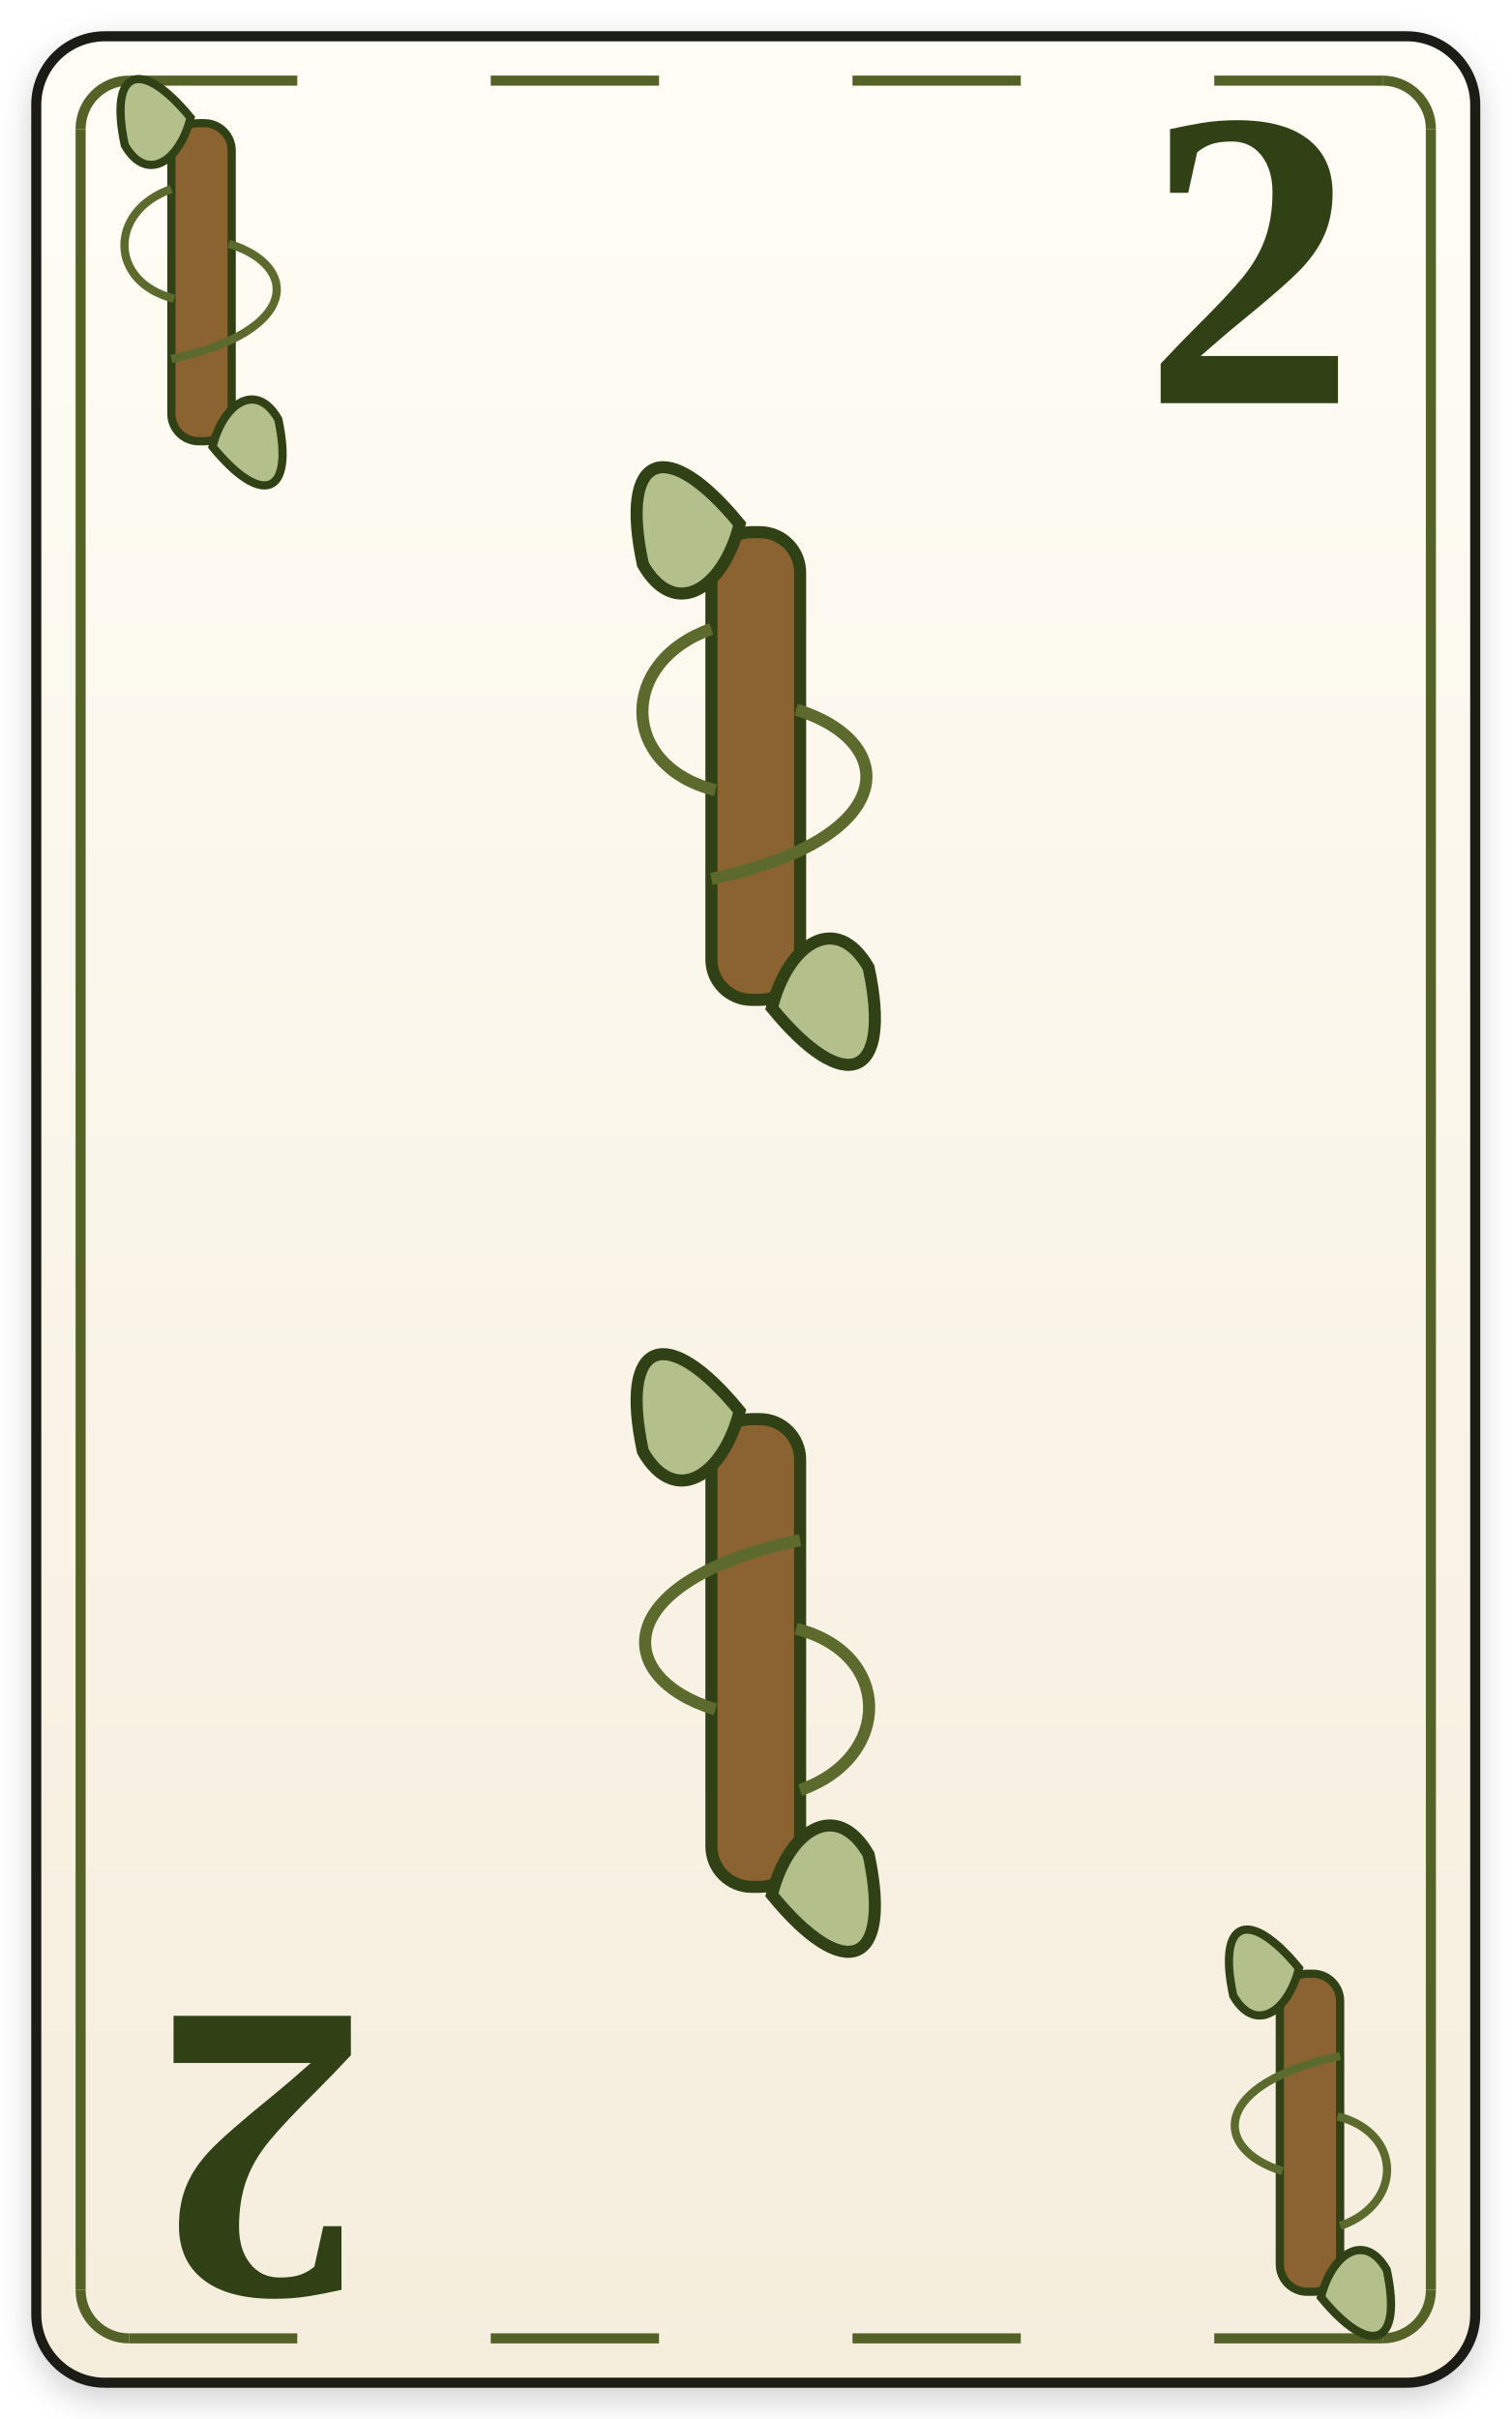
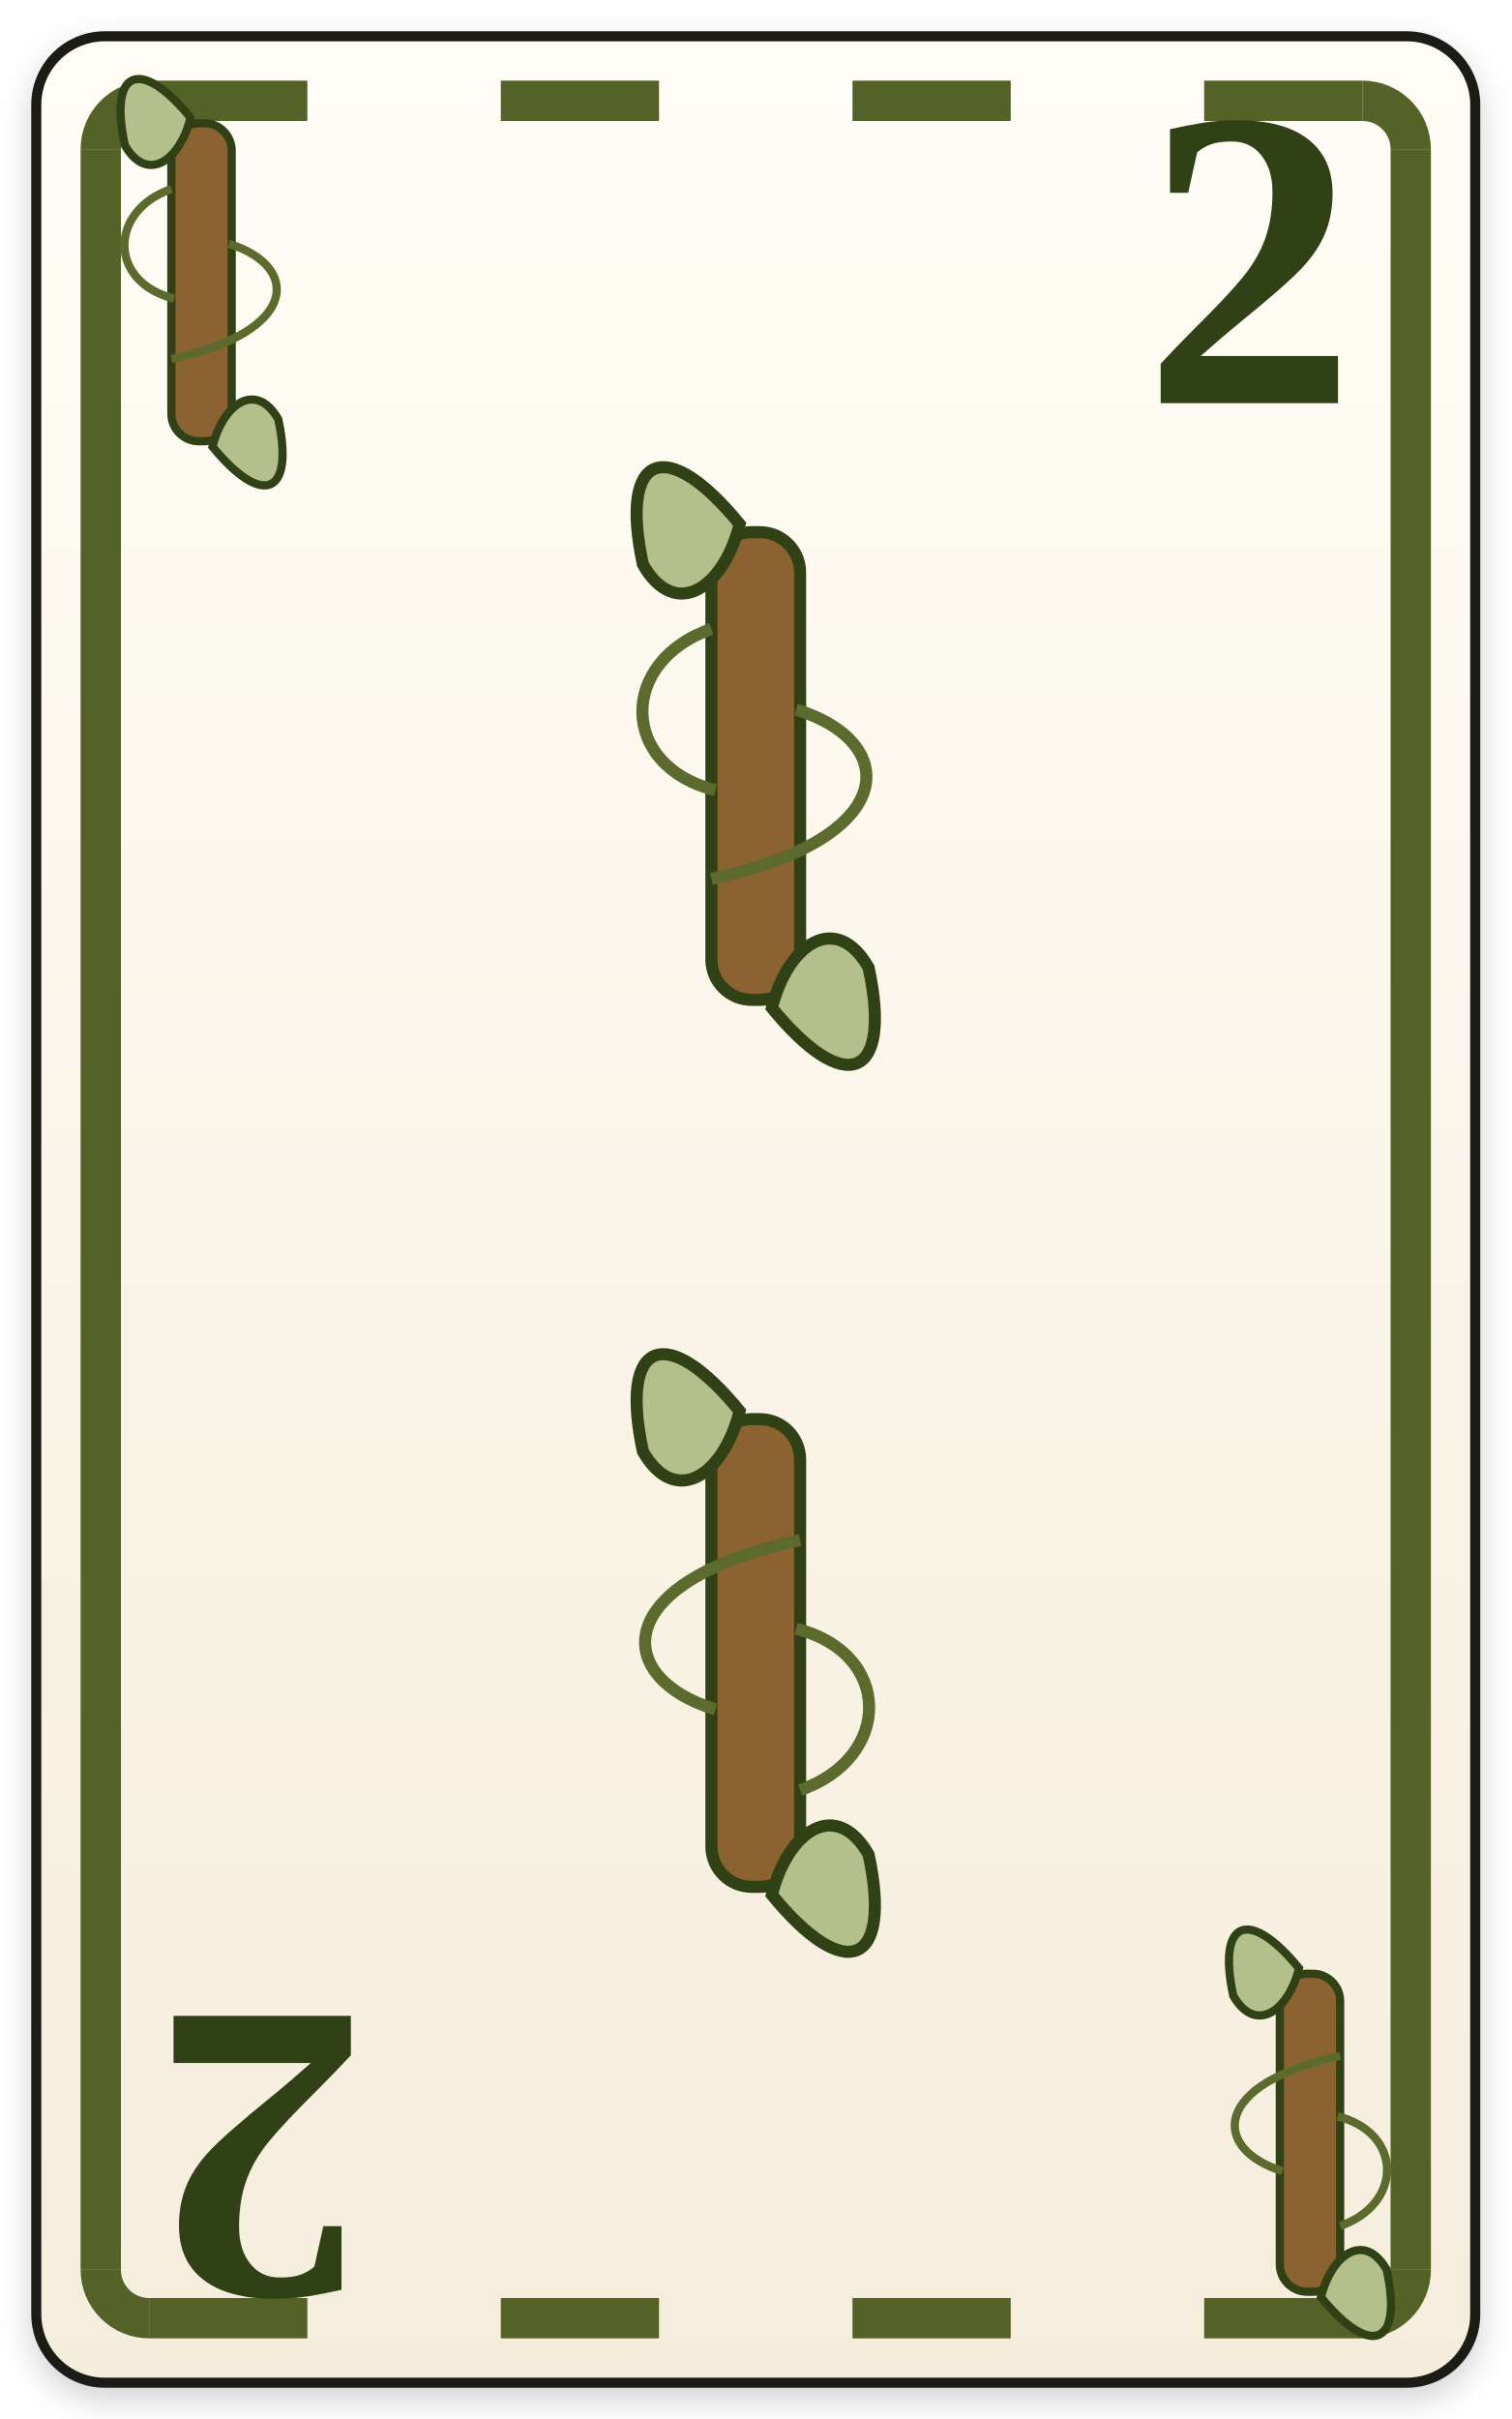
<svg xmlns="http://www.w3.org/2000/svg" width="750" height="1200" viewBox="0 0 750 1200" role="img" aria-labelledby="title desc">
  <defs>
    <linearGradient id="paperGradient" x1="0" y1="0" x2="0" y2="1">
      <stop offset="0%" stop-color="#fffdf6" />
      <stop offset="100%" stop-color="#f5eddc" />
    </linearGradient>
    <filter id="shadow" x="-20%" y="-20%" width="140%" height="140%">
      <feDropShadow dx="0" dy="6" stdDeviation="8" flood-color="#000000" flood-opacity="0.18" />
    </filter>
  </defs>
  <rect x="18" y="18" width="714" height="1164" rx="34" fill="url(#paperGradient)" stroke="#1f1b16" stroke-width="5" filter="url(#shadow)" />
-   <path d="M 40 64 V 1136" fill="none" stroke="#556227" stroke-width="5" />
-   <path d="M 710 64 V 1136" fill="none" stroke="#556227" stroke-width="5" />
-   <path d="M 40 64 A 24 24 0 0 1 64 40" fill="none" stroke="#556227" stroke-width="5" />
-   <path d="M 686 40 A 24 24 0 0 1 710 64" fill="none" stroke="#556227" stroke-width="5" />
-   <path d="M 40 1136 A 24 24 0 0 0 64 1160" fill="none" stroke="#556227" stroke-width="5" />
-   <path d="M 686 1160 A 24 24 0 0 0 710 1136" fill="none" stroke="#556227" stroke-width="5" />
-   <path d="M 64 40 H 147.5" fill="none" stroke="#556227" stroke-width="5" />
-   <path d="M 243.5 40 H 327" fill="none" stroke="#556227" stroke-width="5" />
-   <path d="M 423 40 H 506.5" fill="none" stroke="#556227" stroke-width="5" />
-   <path d="M 602.5 40 H 686" fill="none" stroke="#556227" stroke-width="5" />
-   <path d="M 64 1160 H 147.5" fill="none" stroke="#556227" stroke-width="5" />
-   <path d="M 243.5 1160 H 327" fill="none" stroke="#556227" stroke-width="5" />
-   <path d="M 423 1160 H 506.5" fill="none" stroke="#556227" stroke-width="5" />
-   <path d="M 602.5 1160 H 686" fill="none" stroke="#556227" stroke-width="5" />
+   <path d="M 50 74 V 1126" fill="none" stroke="#556227" stroke-width="20" />
+   <path d="M 700 74 V 1126" fill="none" stroke="#556227" stroke-width="20" />
+   <path d="M 50 74 A 24 24 0 0 1 74 50" fill="none" stroke="#556227" stroke-width="20" />
+   <path d="M 676 50 A 24 24 0 0 1 700 74" fill="none" stroke="#556227" stroke-width="20" />
+   <path d="M 50 1126 A 24 24 0 0 0 74 1150" fill="none" stroke="#556227" stroke-width="20" />
+   <path d="M 676 1150 A 24 24 0 0 0 700 1126" fill="none" stroke="#556227" stroke-width="20" />
+   <path d="M 74 50 H 152.5" fill="none" stroke="#556227" stroke-width="20" />
+   <path d="M 248.5 50 H 327" fill="none" stroke="#556227" stroke-width="20" />
+   <path d="M 423 50 H 501.5" fill="none" stroke="#556227" stroke-width="20" />
+   <path d="M 597.5 50 H 676" fill="none" stroke="#556227" stroke-width="20" />
+   <path d="M 74 1150 H 152.5" fill="none" stroke="#556227" stroke-width="20" />
+   <path d="M 248.5 1150 H 327" fill="none" stroke="#556227" stroke-width="20" />
+   <path d="M 423 1150 H 501.5" fill="none" stroke="#556227" stroke-width="20" />
+   <path d="M 597.5 1150 H 676" fill="none" stroke="#556227" stroke-width="20" />
  <g transform="translate(100 140) rotate(0)">
    <rect x="-14.96" y="-78.88" width="29.92" height="157.76" rx="13.6" fill="#8b6331" stroke="#314116" stroke-width="4.08" />
    <path d="M -14.96 -46.24 C -46.24 -35.36, -46.24 0, -13.6 8.16" fill="none" stroke="#5c6b2d" stroke-width="4.08" />
    <path d="M -14.96 38.08 C 48.96 24.48, 48.96 -8.16, 13.6 -19.04" fill="none" stroke="#5c6b2d" stroke-width="4.08" />
    <path d="M -5.44 -81.6 C -29.92 -111.52, -46.24 -106.08, -38.08 -68 C -27.2 -48.96, -10.88 -59.84, -5.44 -81.6 Z" fill="#b4c08b" stroke="#314116" stroke-width="4.08" />
    <path d="M 5.44 81.6 C 29.92 111.52, 46.24 106.08, 38.08 68 C 27.2 48.96, 10.88 59.84, 5.44 81.6 Z" fill="#b4c08b" stroke="#314116" stroke-width="4.08" />
  </g>
  <g transform="translate(750 1198) rotate(180)">
    <g transform="translate(100 140) rotate(0)">
      <rect x="-14.96" y="-78.88" width="29.92" height="157.76" rx="13.6" fill="#8b6331" stroke="#314116" stroke-width="4.08" />
      <path d="M -14.96 -46.24 C -46.24 -35.36, -46.24 0, -13.6 8.16" fill="none" stroke="#5c6b2d" stroke-width="4.08" />
      <path d="M -14.96 38.08 C 48.96 24.48, 48.96 -8.16, 13.6 -19.04" fill="none" stroke="#5c6b2d" stroke-width="4.08" />
      <path d="M -5.44 -81.6 C -29.92 -111.52, -46.24 -106.08, -38.08 -68 C -27.2 -48.96, -10.88 -59.84, -5.44 -81.6 Z" fill="#b4c08b" stroke="#314116" stroke-width="4.08" />
      <path d="M 5.44 81.6 C 29.92 111.52, 46.24 106.08, 38.08 68 C 27.2 48.96, 10.88 59.84, 5.44 81.6 Z" fill="#b4c08b" stroke="#314116" stroke-width="4.08" />
    </g>
  </g>
  <text x="620" y="200" text-anchor="middle" font-size="212" font-family="Georgia, Times New Roman, serif" font-weight="700" fill="#314116">2</text>
  <g transform="translate(130 1000) rotate(180)">
    <text x="0" y="0" text-anchor="middle" font-size="212" font-family="Georgia, Times New Roman, serif" font-weight="700" fill="#314116">2</text>
  </g>
  <g transform="translate(375 380) rotate(0)">
    <rect x="-22" y="-116" width="44" height="232" rx="20" fill="#8b6331" stroke="#314116" stroke-width="6" />
    <path d="M -22 -68 C -68 -52, -68 0, -20 12" fill="none" stroke="#5c6b2d" stroke-width="6" />
    <path d="M -22 56 C 72 36, 72 -12, 20 -28" fill="none" stroke="#5c6b2d" stroke-width="6" />
    <path d="M -8 -120 C -44 -164, -68 -156, -56 -100 C -40 -72, -16 -88, -8 -120 Z" fill="#b4c08b" stroke="#314116" stroke-width="6" />
    <path d="M 8 120 C 44 164, 68 156, 56 100 C 40 72, 16 88, 8 120 Z" fill="#b4c08b" stroke="#314116" stroke-width="6" />
  </g>
  <g transform="translate(375 820) rotate(180)">
    <rect x="-22" y="-116" width="44" height="232" rx="20" fill="#8b6331" stroke="#314116" stroke-width="6" />
    <path d="M -22 -68 C -68 -52, -68 0, -20 12" fill="none" stroke="#5c6b2d" stroke-width="6" />
    <path d="M -22 56 C 72 36, 72 -12, 20 -28" fill="none" stroke="#5c6b2d" stroke-width="6" />
    <path d="M -8 -120 C -44 -164, -68 -156, -56 -100 C -40 -72, -16 -88, -8 -120 Z" fill="#b4c08b" stroke="#314116" stroke-width="6" />
    <path d="M 8 120 C 44 164, 68 156, 56 100 C 40 72, 16 88, 8 120 Z" fill="#b4c08b" stroke="#314116" stroke-width="6" />
  </g>
</svg>
